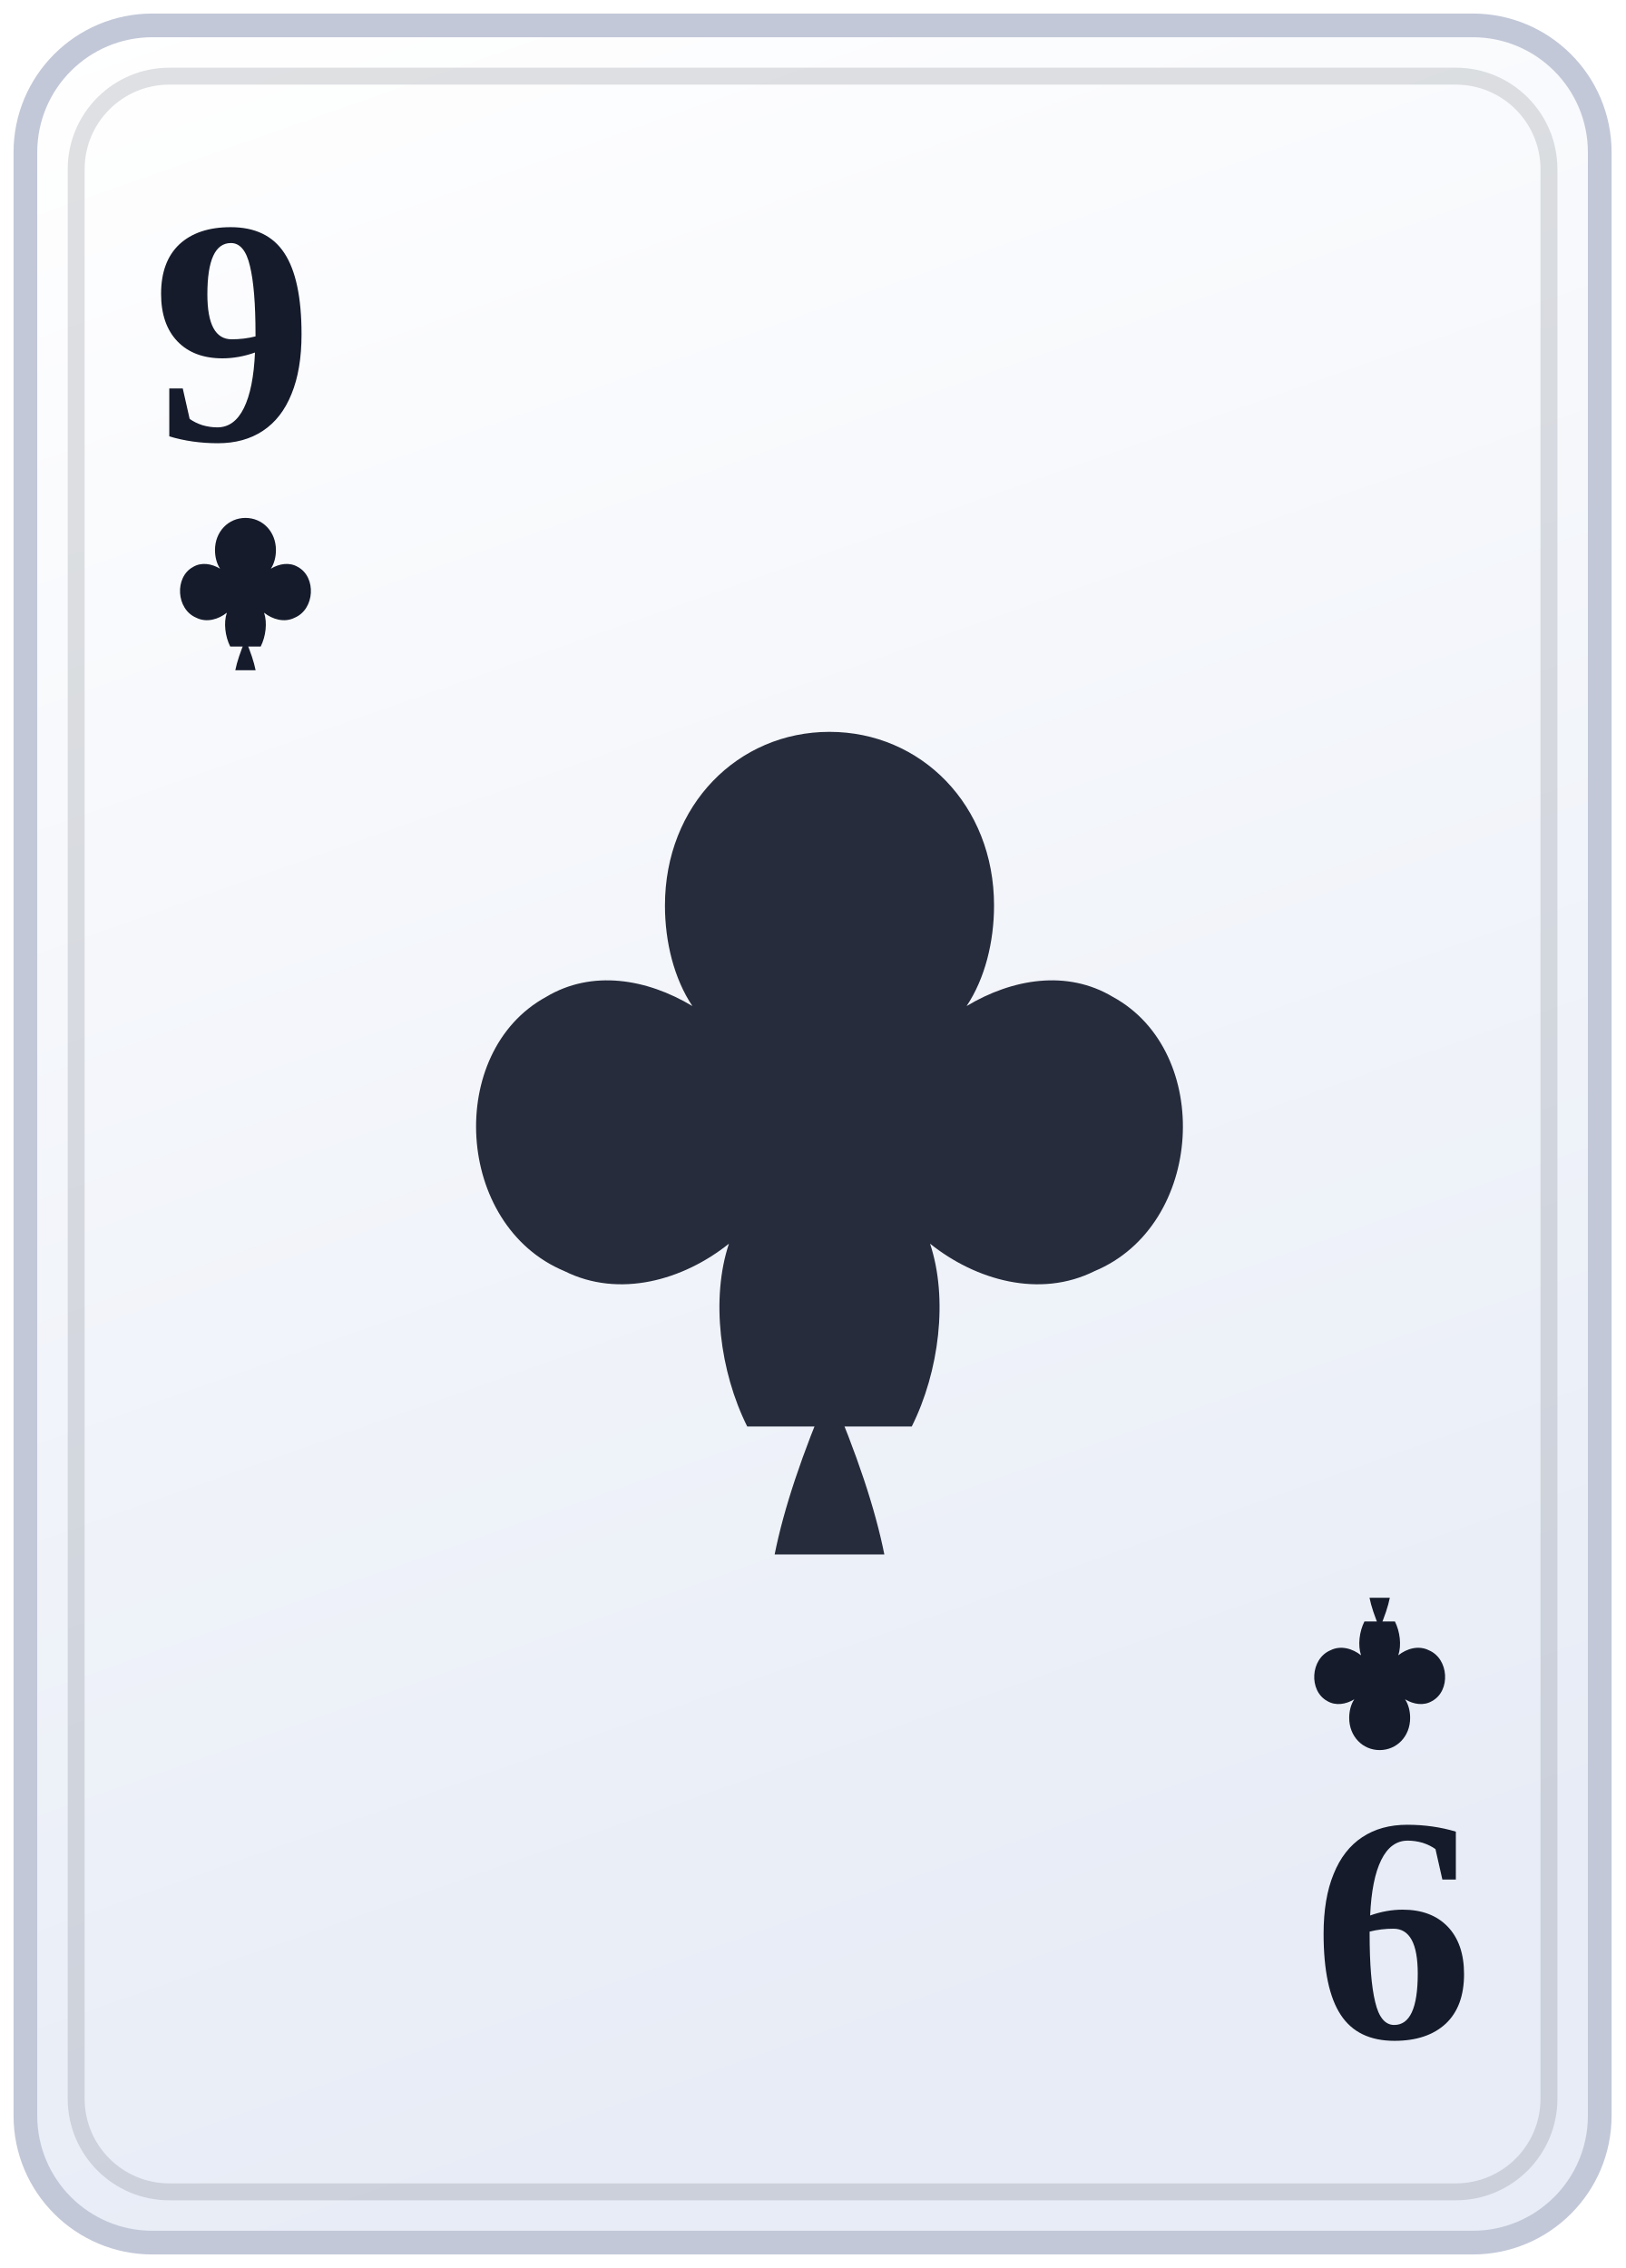
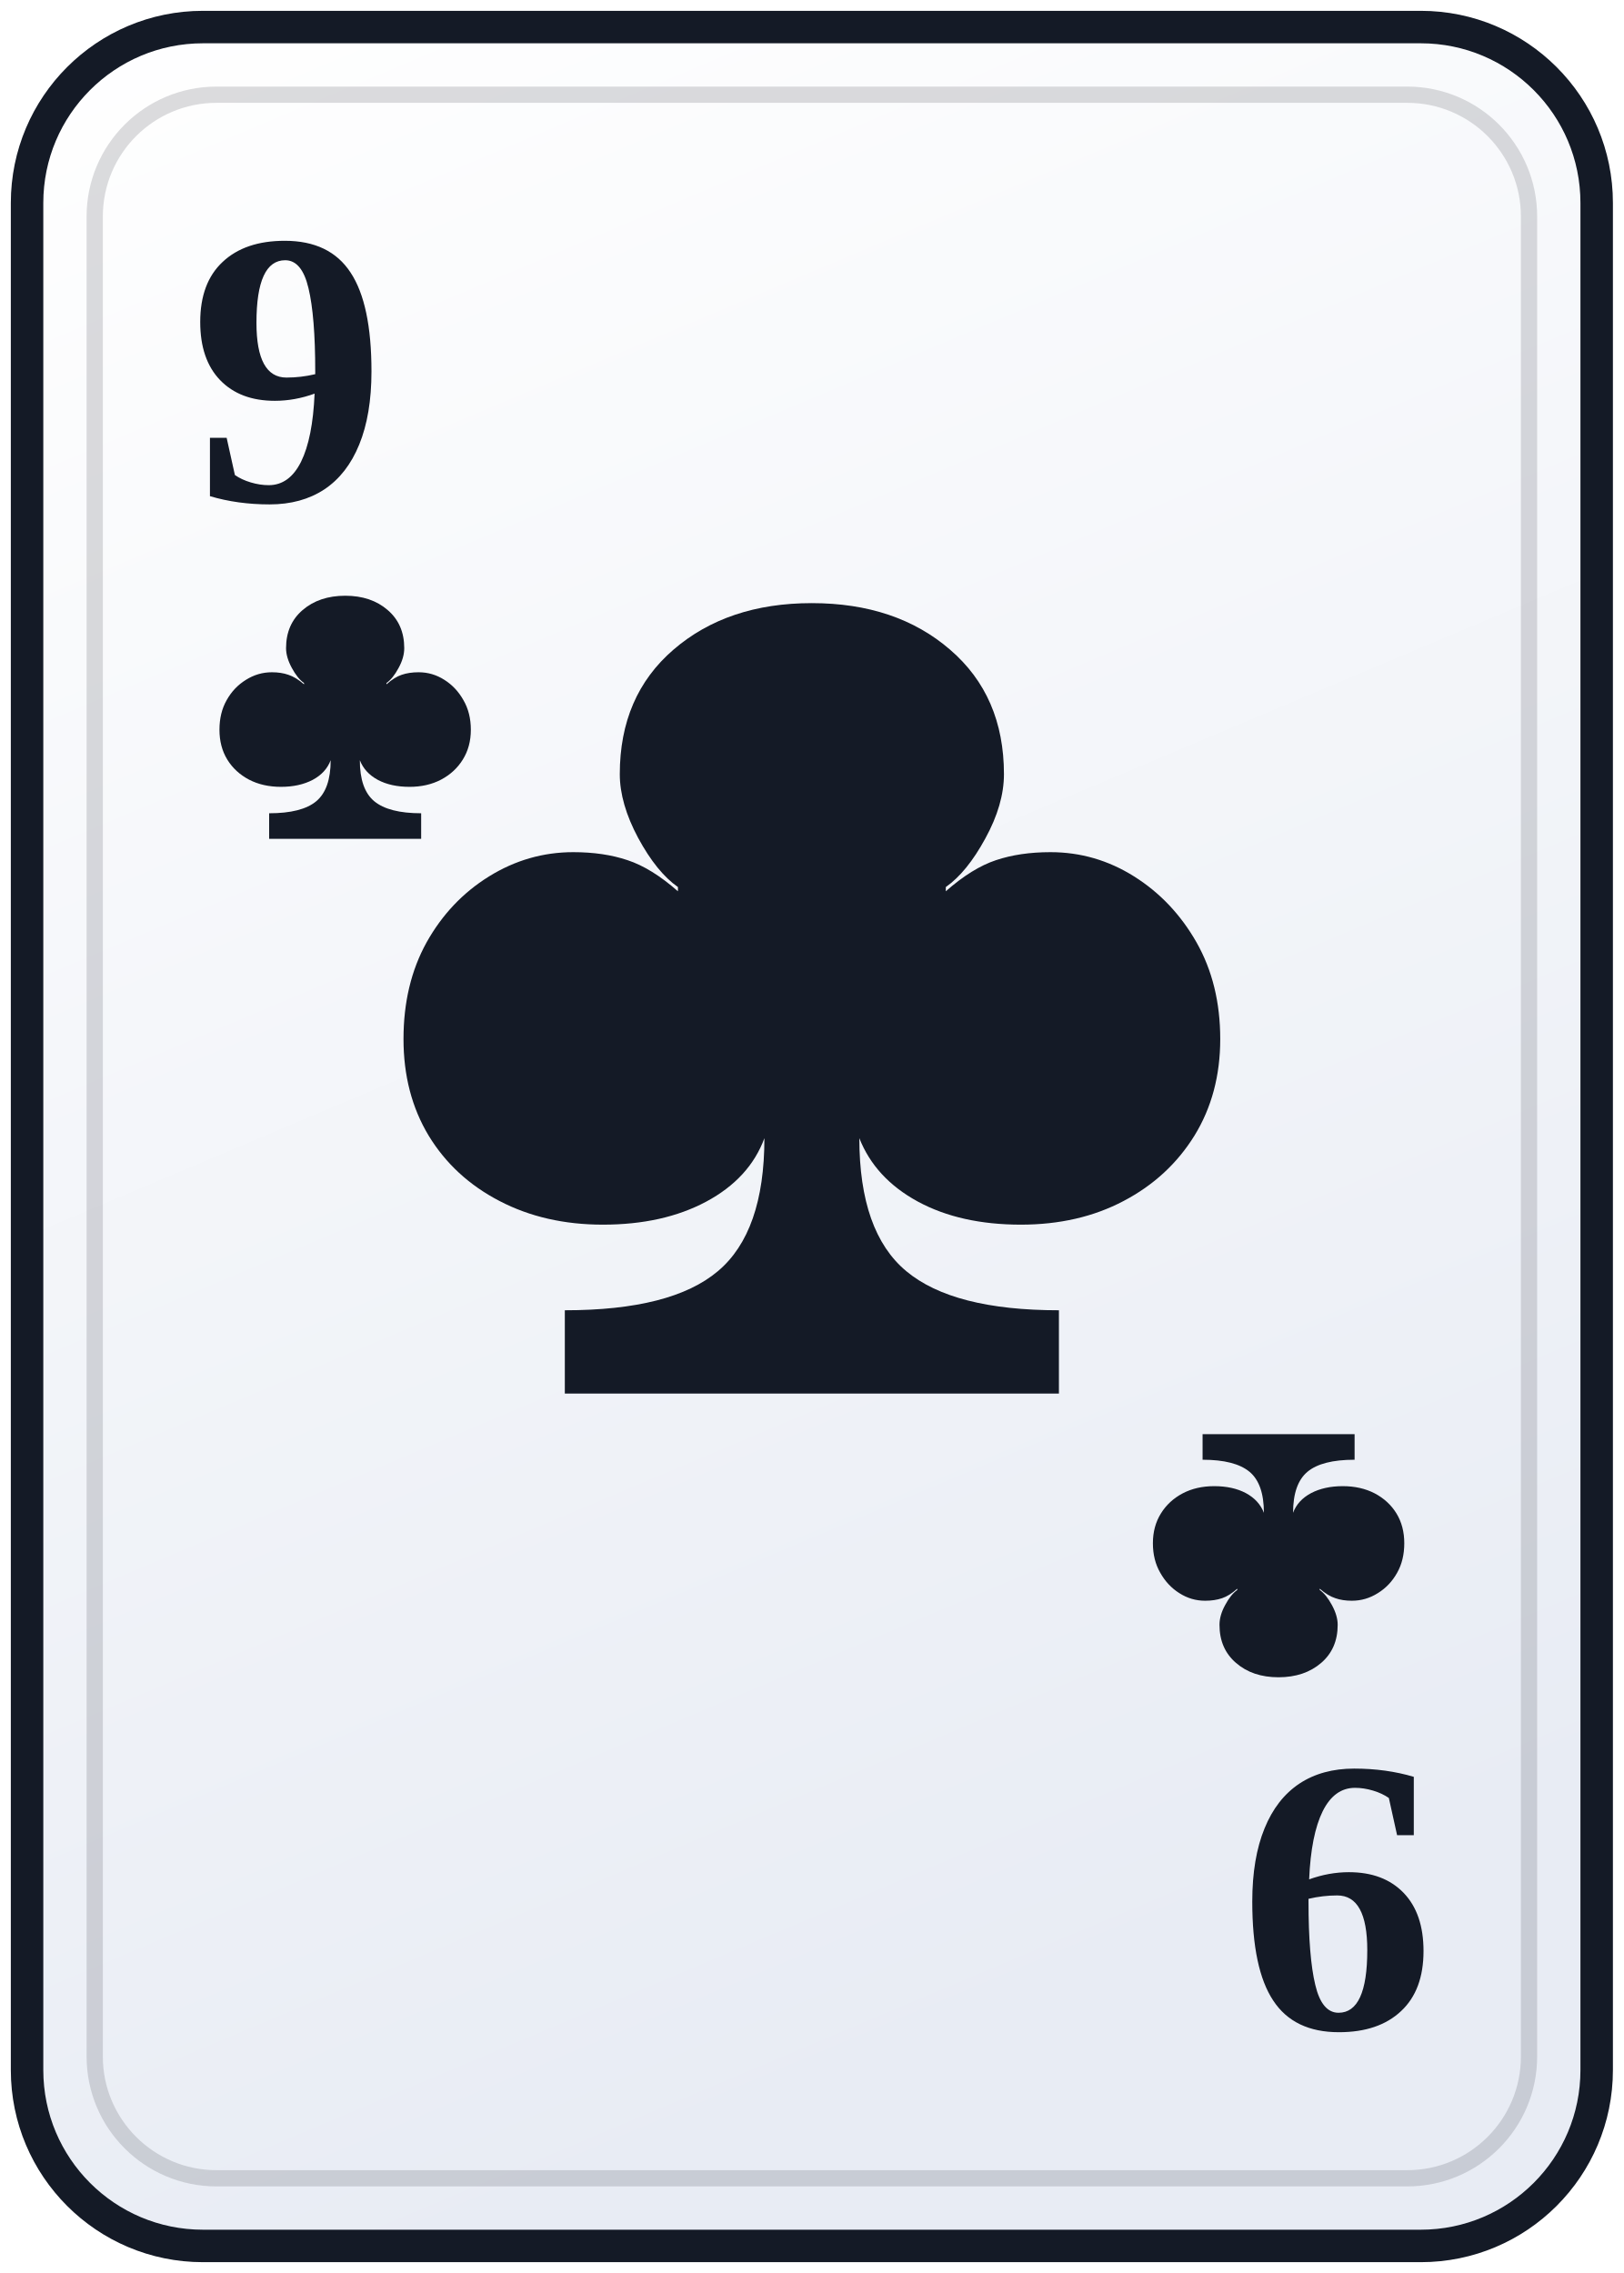
- <svg xmlns="http://www.w3.org/2000/svg" viewBox="0 0 96 134" width="96" height="134">
+ <svg xmlns="http://www.w3.org/2000/svg" viewBox="0 0 120 168" width="120" height="168">
  <defs>
-     <linearGradient id="paper" x1="0" y1="0" x2="0.25" y2="1">
+     <linearGradient id="paper" x1="0" y1="0" x2="0.3" y2="1">
      <stop offset="0" stop-color="#ffffff" />
-       <stop offset="1" stop-color="#e7ecf6" />
+       <stop offset="1" stop-color="#e8ecf4" />
    </linearGradient>
  </defs>
-   <rect x="1.5" y="1.5" width="93" height="131" rx="7.5" fill="url(#paper)" stroke="#c2c8d8" stroke-width="1.4" />
-   <rect x="4.5" y="4.5" width="87" height="125" rx="5.5" fill="none" stroke="#151b2b" stroke-opacity="0.13" />
-   <text x="9" y="26" font-family="Georgia,'Times New Roman',serif" font-weight="700" font-size="19" fill="#151b2b">9</text>
-   <path d="M50 6c-10 0-18 8-18 19 0 4 1 8 3 11-5-3-11-4-16-1C8 41 9 60 21 65c6 3 13 1 18-3-2 6-1 14 2 20h18c3-6 4-14 2-20 5 4 12 6 18 3 12-5 13-24 2-30-5-3-11-2-16 1 2-3 3-7 3-11 0-11-8-19-18-19Z M50 78c-3 7-5 13-6 18h12c-1-5-3-11-6-18Z" transform="translate(9.5,30) scale(0.1)" fill="#151b2b" />
-   <path d="M50 6c-10 0-18 8-18 19 0 4 1 8 3 11-5-3-11-4-16-1C8 41 9 60 21 65c6 3 13 1 18-3-2 6-1 14 2 20h18c3-6 4-14 2-20 5 4 12 6 18 3 12-5 13-24 2-30-5-3-11-2-16 1 2-3 3-7 3-11 0-11-8-19-18-19Z M50 78c-3 7-5 13-6 18h12c-1-5-3-11-6-18Z" transform="translate(22,40) scale(0.54)" fill="#151b2b" opacity="0.92" />
-   <g transform="rotate(180 48 67)">
-     <text x="9" y="26" font-family="Georgia,'Times New Roman',serif" font-weight="700" font-size="19" fill="#151b2b">9</text>
-     <path d="M50 6c-10 0-18 8-18 19 0 4 1 8 3 11-5-3-11-4-16-1C8 41 9 60 21 65c6 3 13 1 18-3-2 6-1 14 2 20h18c3-6 4-14 2-20 5 4 12 6 18 3 12-5 13-24 2-30-5-3-11-2-16 1 2-3 3-7 3-11 0-11-8-19-18-19Z M50 78c-3 7-5 13-6 18h12c-1-5-3-11-6-18Z" transform="translate(9.5,30) scale(0.1)" fill="#151b2b" />
+   <rect x="2" y="2" width="116" height="164" rx="13" fill="url(#paper)" stroke="#141a26" stroke-width="2.4" />
+   <rect x="7" y="7" width="106" height="154" rx="9" fill="none" stroke="#141a26" stroke-opacity="0.15" stroke-width="1.2" />
+   <g fill="#141a26">
+     <text x="14" y="37" font-family="Georgia,'Times New Roman',serif" font-size="29" font-weight="700">9</text>
+     <text x="15" y="62" font-family="'Segoe UI Symbol','Apple Symbols','Noto Sans Symbols 2','DejaVu Sans',serif" font-size="24">♣</text>
+   </g>
+   <text x="60" y="103" text-anchor="middle" font-family="'Segoe UI Symbol','Apple Symbols','Noto Sans Symbols 2','DejaVu Sans',serif" font-size="78" fill="#141a26">♣</text>
+   <g transform="rotate(180 60 84)">
+     <g fill="#141a26">
+       <text x="14" y="37" font-family="Georgia,'Times New Roman',serif" font-size="29" font-weight="700">9</text>
+       <text x="15" y="62" font-family="'Segoe UI Symbol','Apple Symbols','Noto Sans Symbols 2','DejaVu Sans',serif" font-size="24">♣</text>
+     </g>
  </g>
</svg>
